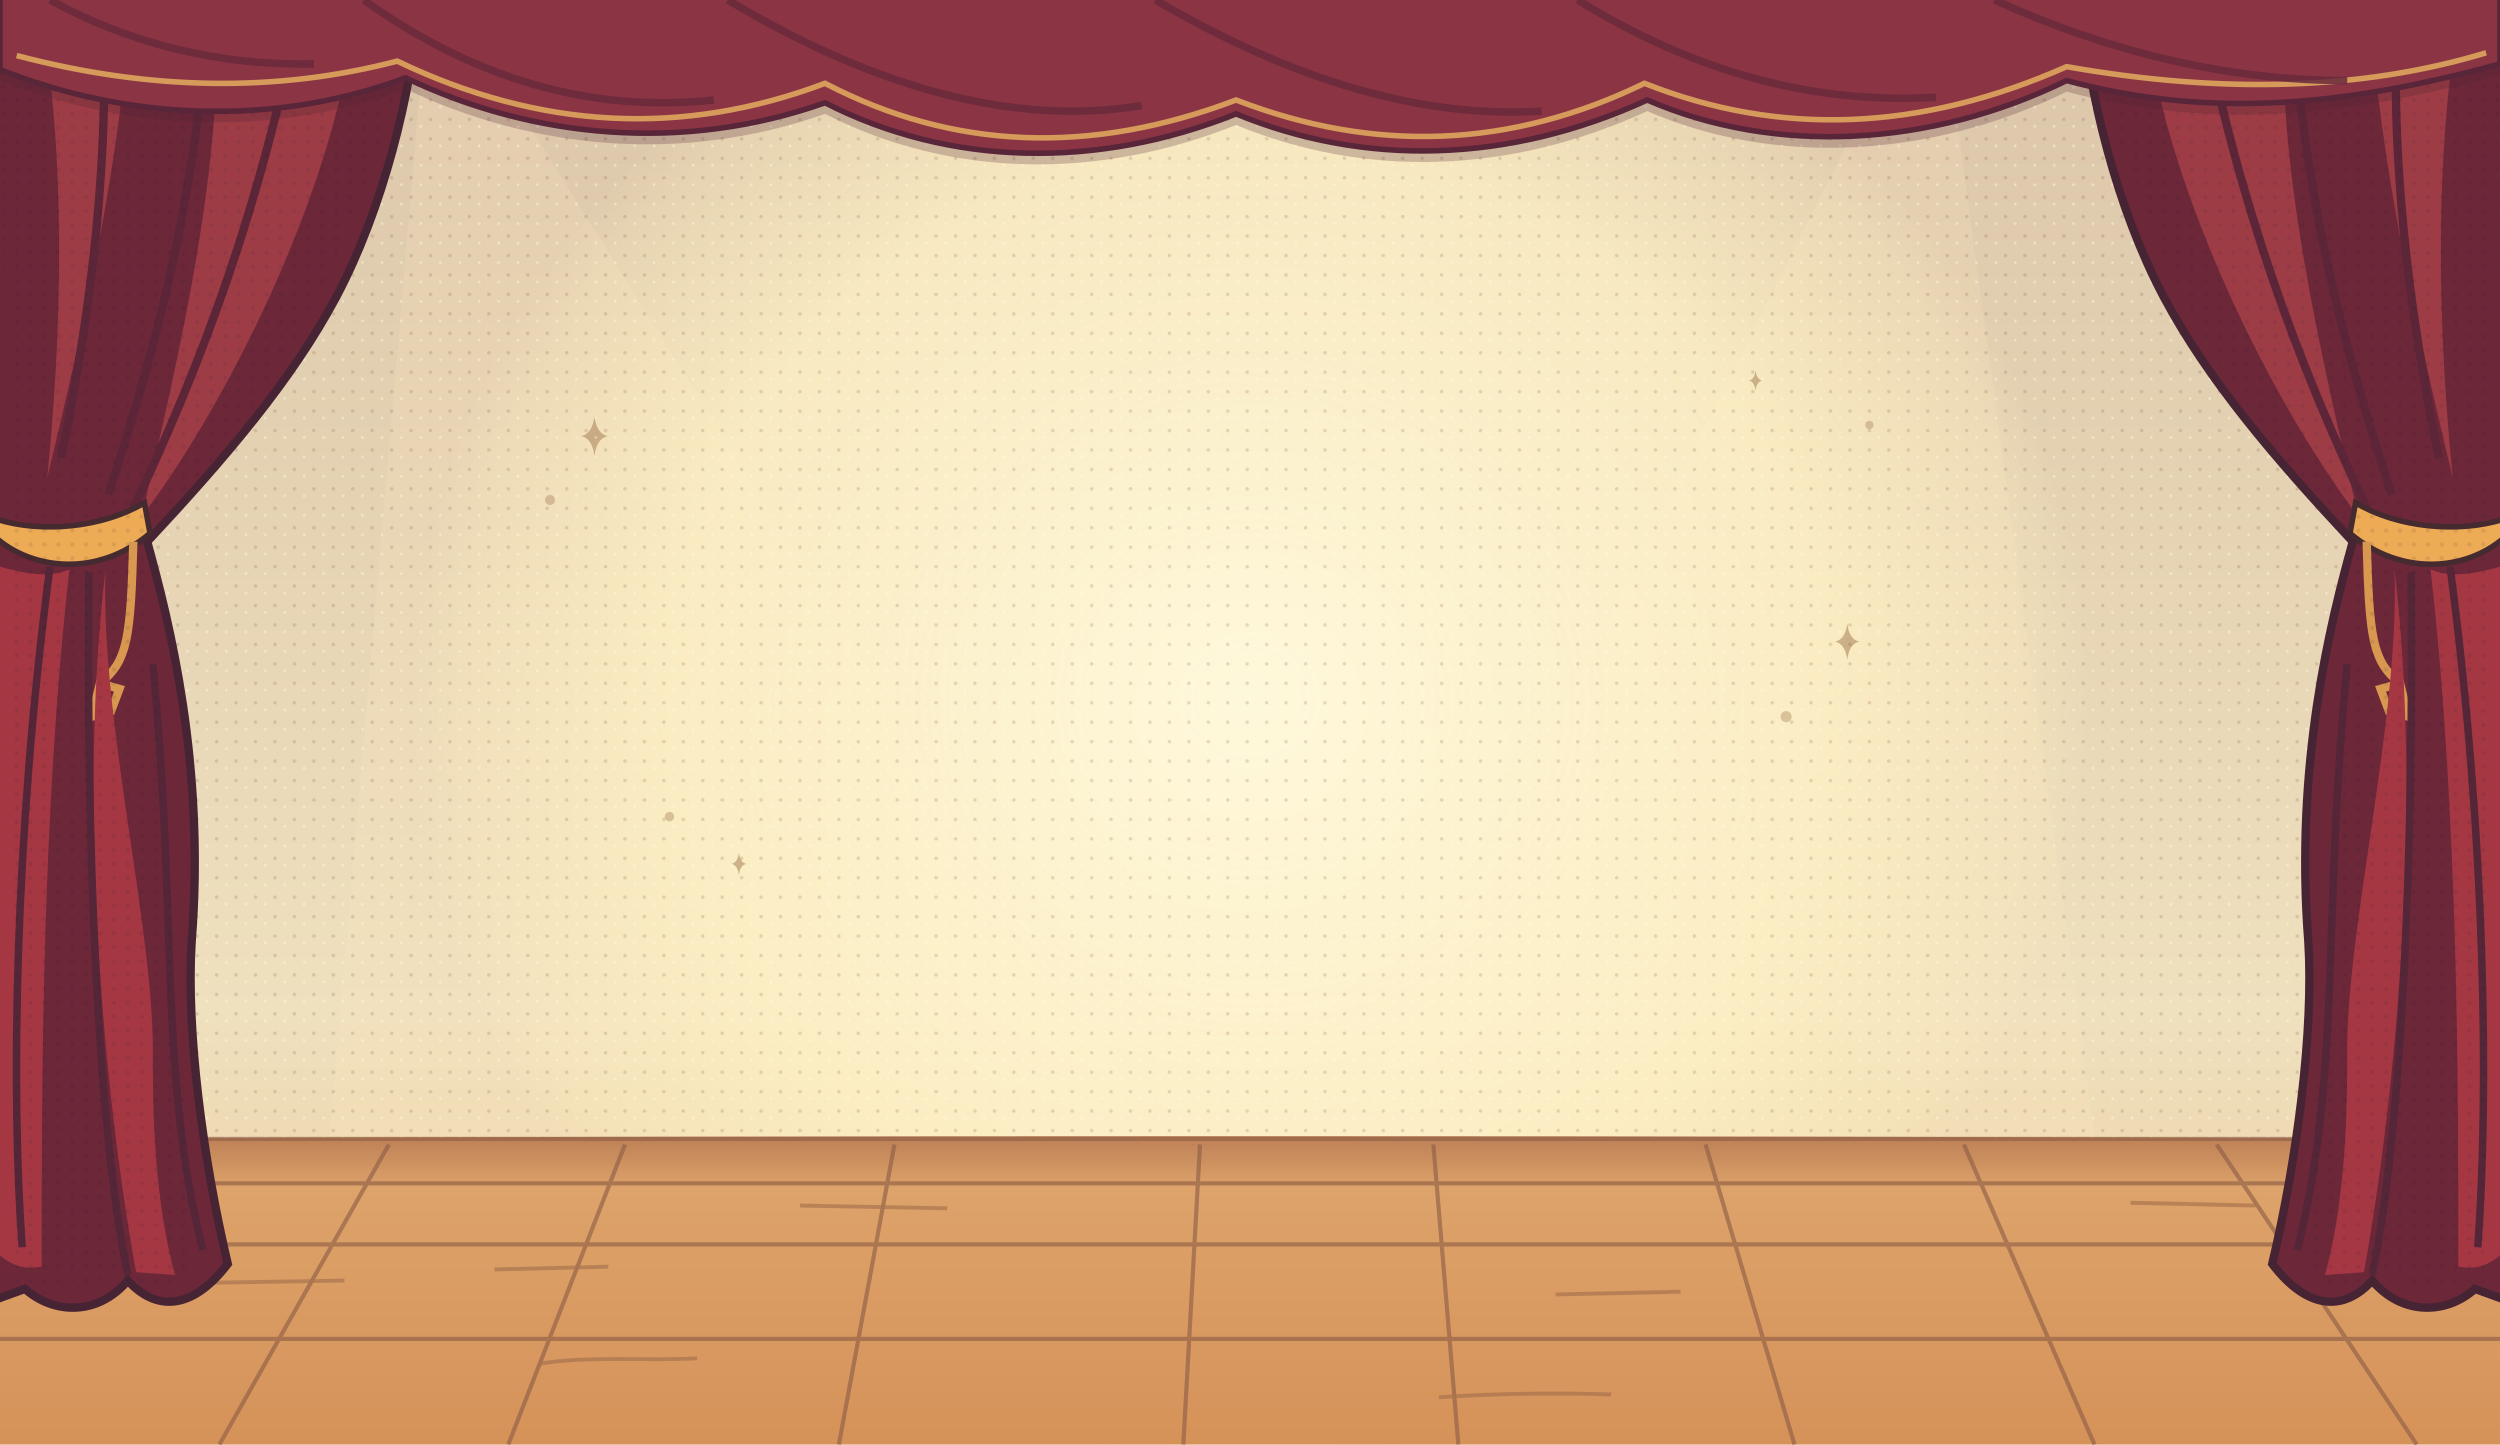
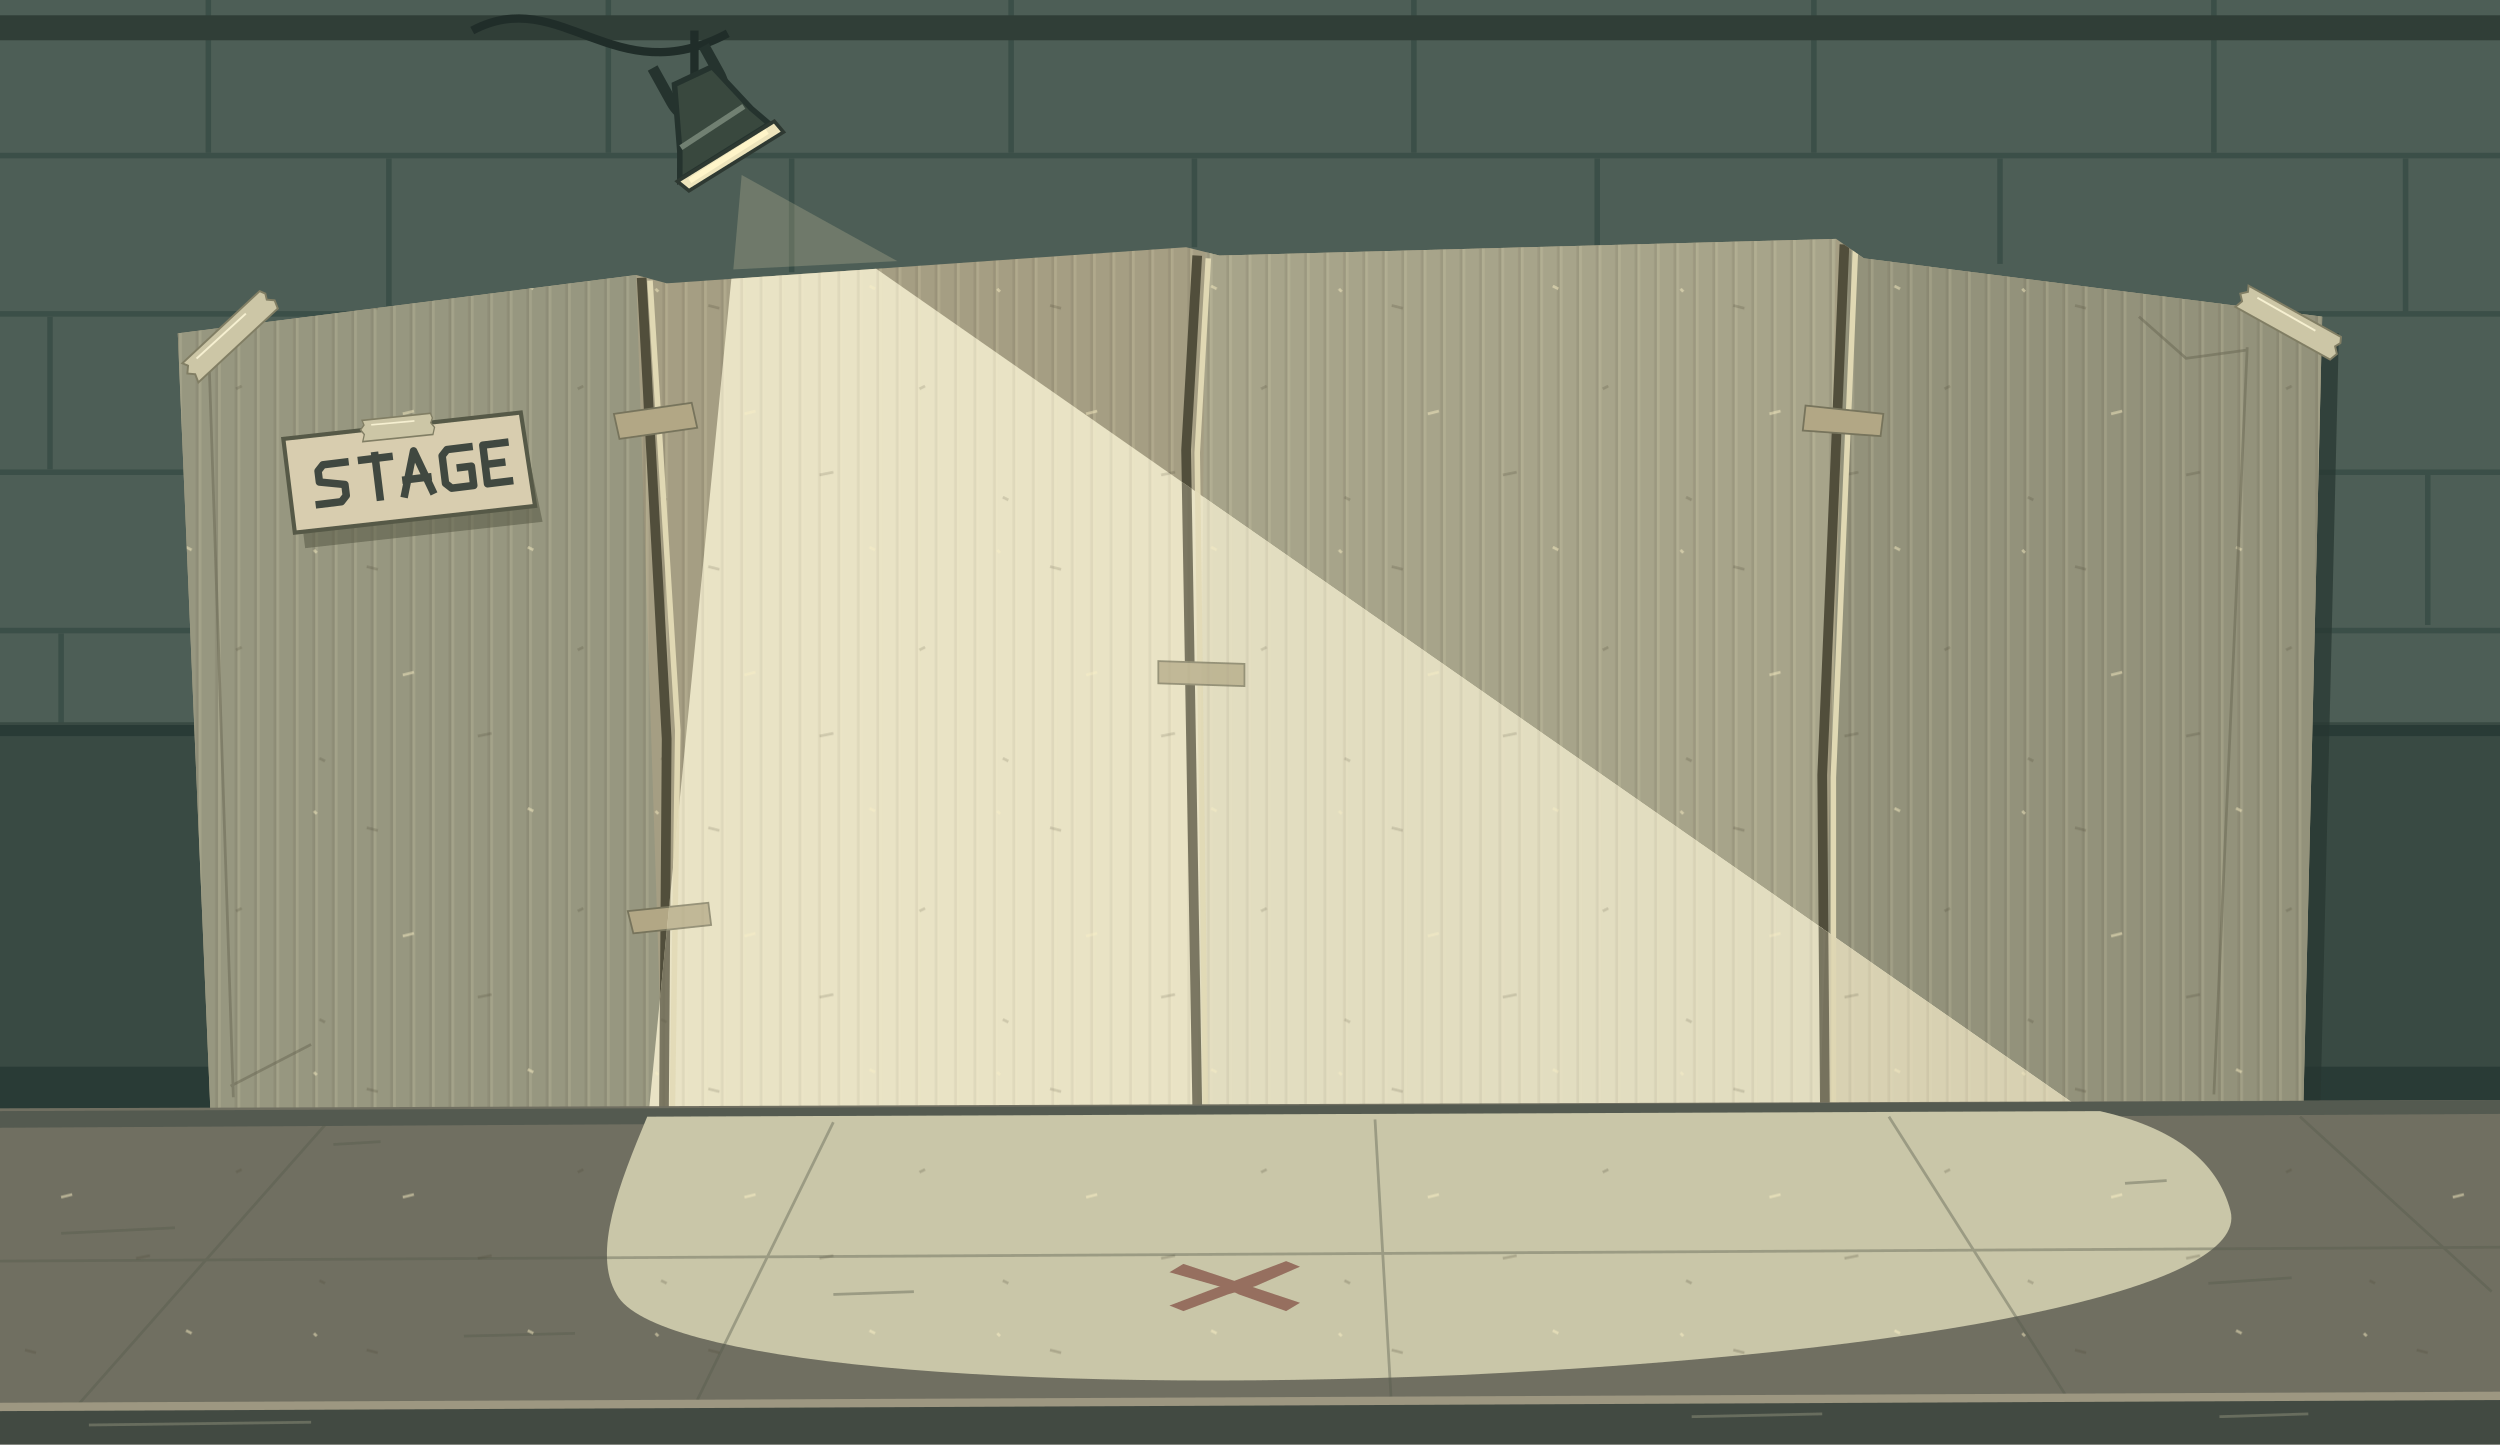
<svg xmlns="http://www.w3.org/2000/svg" viewBox="0 0 900 520" preserveAspectRatio="none">
  <defs>
-     <linearGradient id="wall" x2="0" y2="1" gradientUnits="objectBoundingBox">
-       <stop stop-color="#dbc5a9" />
-       <stop offset=".7" stop-color="#efe0be" />
-       <stop offset="1" stop-color="#ebcc98" />
-     </linearGradient>
-     <radialGradient id="spot">
-       <stop stop-color="#fff9dc" stop-opacity=".98" />
-       <stop offset=".69" stop-color="#fff2c6" stop-opacity=".76" />
-       <stop offset=".94" stop-color="#fff0c0" stop-opacity=".23" />
-       <stop offset="1" stop-color="#fff0c0" stop-opacity="0" />
-     </radialGradient>
-     <linearGradient id="floor" x2="0" y2="1" gradientUnits="objectBoundingBox">
-       <stop stop-color="#bd8056" />
-       <stop offset=".17" stop-color="#dda36a" />
-       <stop offset="1" stop-color="#d59259" />
-     </linearGradient>
-     <pattern id="paper" width="7" height="7" patternUnits="userSpaceOnUse">
-       <circle cx="1" cy="1" r=".65" fill="#693f30" opacity=".17" />
-       <circle cx="4.5" cy="3.5" r=".5" fill="#fffbe2" opacity=".45" />
+     <pattern id="flutes" width="7" height="16" patternUnits="userSpaceOnUse">
+       <path d="M1 0v16" stroke="#544d3c" opacity=".13" />
+       <path d="M2 0v16" stroke="#f7efc7" opacity=".13" />
    </pattern>
-     <pattern id="shade" width="5" height="5" patternUnits="userSpaceOnUse">
-       <circle cx="1" cy="1" r=".8" fill="#221922" opacity=".2" />
+     <pattern id="grit" width="123" height="94" patternUnits="userSpaceOnUse">
+       <path d="m9 16 4 1m72 29 2-1m-38 32 5-1m61 9 2 1" fill="none" stroke="#4a4431" opacity=".22" />
+       <path d="m67 9 2 1m-47 45 4-1m87-44 1 1" stroke="#fff4c8" opacity=".45" />
    </pattern>
-     <path id="spark" d="M0-9Q1-1 6 0Q1 1 0 9Q-1 1-6 0Q-1-1 0-9Z" />
-     <g id="drape">
-       <path d="M-2 1h153c-3 33-13 74-30 106-16 30-40 58-68 88 8 29 21 80 16 144-2 32 4 78 13 116-13 17-26 17-36 6-11 13-27 12-37 3L-2 468Z" fill="#6c2739" stroke="#472433" stroke-width="3" />
-       <path d="M3 2h125c-5 59-43 139-77 184C66 121 80 61 78 2ZM14 2h33c-4 58-17 116-30 170C24 103 22 42 14 2Z" fill="#9e3c46" />
-       <path d="M108 2c-14 72-35 128-60 181M75 2c-4 63-16 115-36 176M37 2c3 65-7 123-15 163" fill="none" stroke="#5c2538" stroke-width="3" />
-       <path d="M-1 194c13 11 36 14 55-2l-2-11c-15 9-37 11-53 6z" fill="#edab56" stroke="#452a30" stroke-width="2" />
-       <path d="M48 195c-1 35-2 43-12 51m0 0-3 12 7-2 3-8z" fill="none" stroke="#d8984f" stroke-width="3" />
-       <path d="M0 204c14 4 20 3 25 1-10 88-10 185-10 251-6 1-10 0-15-4zM38 205c-2 55 18 131 17 177 0 29 2 55 8 77l-14-1c-12-66-21-169-11-253z" fill="#a53743" />
-       <path d="M18 204c-13 98-14 191-10 245m24-243c-1 97 3 200 14 253m9-220c9 92 2 147 18 211" fill="none" stroke="#542638" stroke-width="2.7" />
-       <path d="M0 2h150q-26 120-97 190l17 261q-13 19-29 7l-35 8z" fill="url(#shade)" opacity=".5" />
+     <clipPath id="flats">
+       <path d="m64 120 165-21 11 3 187-13 12 3 222-6 10 7 165 21-7 293-753-1z" />
+     </clipPath>
+     <clipPath id="light">
+       <path d="M267 63 759 406 233 406z" />
+     </clipPath>
+     <g id="tape" fill="#ccc6a6" stroke="#817e64" stroke-width=".7">
+       <path d="m0 1 38-2 1 2-1 2 2 2-1 3-39 2 1-3-2-2 2-2z" />
+       <path d="m5 3 24-1" fill="none" stroke="#f6f0d1" />
+     </g>
+     <g id="flat-seams" fill="none">
+       <path d="m231 100 9 166-1 137m192-311-4 70 4 236m233-310-8 191 1 124" stroke="#514e3b" stroke-width="3.5" />
+       <path d="m234 101 10 162-2 140M435 93l-4 70 3 235m234-309-8 191v124" stroke="#e0d8b3" stroke-width="2" />
+       <g fill="#b2a785" stroke="#77745c" stroke-width=".65">
+         <path d="m221 149 28-4 2 9-28 4zM226 328l29-3 1 8-28 3z" />
+         <path d="m417 238 31 1v8l-31-1zM650 146l28 3-1 8-28-2z" />
+       </g>
    </g>
  </defs>
-   <path fill="url(#wall)" d="M0 0h900v520H0z" />
-   <path d="m155-12 274 440H117Zm542 0L474 431h283Z" fill="#ffeabb" opacity=".17" />
-   <ellipse cx="450" cy="252" rx="301" ry="285" fill="url(#spot)" />
-   <g fill="#a67f57" opacity=".55">
-     <use href="#spark" transform="translate(214 157) scale(.8)" />
-     <use href="#spark" transform="translate(665 231) scale(.73)" />
-     <use href="#spark" transform="translate(632 137) scale(.4)" />
-     <use href="#spark" transform="translate(266 311) scale(.45)" />
+   <path fill="#4d5e56" d="M0 0h900v415H0z" />
+   <g fill="none" stroke="#31453f" opacity=".62" stroke-width="2">
+     <path d="M0 56h900M0 113h900M0 170h900M0 227h900M0 284h900M0 341h900" />
+     <path d="M75 0v55m144-55v55m145-55v55m145-55v55m144-55v55m144-55v55M140 57v55m145-55v41m145-41v32m145-32v33m145-33v38m146-38v56M18 114v55m791-55v54m65 2v55m-852 3v55m846 1v56" />
  </g>
-   <g fill="#a67f57" opacity=".4">
-     <circle cx="198" cy="180" r="1.8" />
-     <circle cx="643" cy="258" r="2" />
-     <circle cx="241" cy="294" r="1.7" />
-     <circle cx="673" cy="153" r="1.5" />
+   <path fill="#394a43" d="M0 260h900v154H0z" />
+   <path fill="#293b36" d="M0 261h900v4H0zm0 123h900v32H0z" />
+   <g transform="translate(6 6)" fill="#273630" opacity=".72">
+     <path d="m64 120 165-21 11 3 187-13 12 3 222-6 10 7 165 21-7 293-753-1z" />
  </g>
-   <path fill="url(#paper)" d="M0 0h900v445H0z" />
-   <path fill="url(#floor)" d="M0 410q448-2 900 0v110H0z" />
-   <g fill="none" stroke="#8e5d45" stroke-width="1.5" opacity=".63">
-     <path d="M0 410h900M0 426h900M0 448h900M0 482h900m-853-94-90 132m183-108L79 520m146-108-42 108m139-108-20 108m130-108-6 108m90-108 9 108m89-108 32 108m61-108 47 108m44-108 72 108m58-108 86 103" />
+   <g clip-path="url(#flats)">
+     <path fill="#a59e83" d="M58 80h790v332H58z" />
+     <path fill="#979780" d="m64 120 165-21 10 306H75z" />
+     <path fill="#a7a48a" d="m434 91 227-7-6 322-224-1z" />
+     <path fill="#93927b" d="m665 90 174 24-7 292-177-1z" />
+     <path fill="url(#flutes)" d="M58 80h790v332H58z" />
+     <path fill="url(#grit)" d="M58 80h790v332H58z" />
+     <use href="#flat-seams" />
+     <g clip-path="url(#light)">
+       <path d="M58 80h790v332H58z" fill="#e9e3c5" />
+       <path d="m434 91 227-7-6 322-224-1z" fill="#e2ddc0" />
+       <path d="m665 90 174 24-7 292-177-1z" fill="#d8d1b2" />
+       <path fill="url(#flutes)" opacity=".54" d="M58 80h790v332H58z" />
+       <path fill="url(#grit)" opacity=".74" d="M58 80h790v332H58z" />
+       <use href="#flat-seams" opacity=".72" />
+     </g>
+     <path d="m75 122 9 273m-1-4 29-15m697-251-12 269m-27-280 17 15 22-3" stroke="#6b6955" fill="none" opacity=".54" />
  </g>
-   <g fill="none" stroke="#aa744e" stroke-width="1.4" opacity=".7">
-     <path d="m62 462 62-1m70 30c17-3 40-1 57-2m37-55 53 1m219 31 45-1m162-32 45 1M518 503q31-2 62-1m-402-45 41-1" />
+   <use href="#tape" transform="translate(65 130) rotate(-40)" />
+   <use href="#tape" transform="translate(810 102) rotate(32)" />
+   <g transform="translate(102 158) rotate(-7)">
+     <path d="m3 5 83 1 3 35-86-1z" fill="#555743" opacity=".55" />
+     <path d="m0 0 86 1 1 34-87-1z" fill="#d8cdaf" stroke="#565947" stroke-width="1.5" />
+     <g fill="none" stroke="#404840" stroke-width="2.7" stroke-linecap="square" stroke-linejoin="round">
+       <path d="M21 11h-8l-2 2v4l9 2v4l-2 2h-8m17-14h10m-5-1v15m9 0 5-15 5 15m-9-5h8m16-9h-8l-2 2v10l2 2h8v-7h-4m17-7h-8v14h8m-8-7h6" />
+     </g>
+     <use href="#tape" transform="translate(29 -4) rotate(5) scale(.65 .85)" />
  </g>
-   <use href="#drape" />
-   <use href="#drape" transform="translate(900) scale(-1 1)" />
-   <path d="M0-8h900v31c-55 15-104 20-156 6-49 24-105 27-151 7-50 23-102 24-148 5-50 20-103 19-148-4-51 18-105 13-151-9C98 46 45 43 0 25Z" fill="#512532" opacity=".25" transform="translate(0 4)" />
-   <path d="M0-8h900v31c-55 15-104 20-156 6-49 24-105 27-151 7-50 23-102 24-148 5-50 20-103 19-148-4-51 18-105 13-151-9C98 46 45 43 0 25Z" fill="#8b3444" stroke="#592539" stroke-width="2" />
-   <path d="M6 20q72 19 137 2 77 37 154 8 69 36 148 6 75 29 147-6 73 29 152-6 85 15 151-5" fill="none" stroke="#d69a5b" stroke-width="2" />
-   <g fill="none" stroke="#69293b" stroke-width="2.7" opacity=".85">
-     <path d="M18 0q44 24 95 23M131 0q60 43 126 36M262 0q82 49 149 38M416 0q75 44 139 40M568 0q63 39 129 35M718 0q64 29 127 29" />
+   <path fill="#706f61" d="m0 399 900-3v124H0z" />
+   <path fill="#545a50" d="m0 400 900-4v5L0 406z" />
+   <path fill="#c9c6a8" d="m233 402 523-2q40 9 47 36c7 28-108 51-277 59-165 7-291-5-304-29-9-15 1-40 11-64z" />
+   <g fill="none" stroke="#55594b" opacity=".4">
+     <path d="m117 405-90 102m273-103-49 100m244-101 6 104m179-105 66 104m82-104 69 63M0 454l900-5" />
+     <path d="m22 444 41-2m732 20 30-2m-658 21 40-1m-87-68 17-1m628 15 15-1m-480 41 29-1" />
+   </g>
+   <path d="M0 405h900v115H0z" fill="url(#grit)" />
+   <g fill="#86564a" opacity=".77">
+     <path d="m421 458 5-3 42 14-5 3-17-6-4-2z" />
+     <path d="m426 472-5-2 42-16 5 2-16 7-10 3z" />
+   </g>
+   <path fill="#424a42" d="m0 507 900-4v17H0z" />
+   <path fill="#9d9781" d="m0 505 900-4v3L0 508z" />
+   <path d="m32 513 80-1m497-2 47-1m143 1 32-1" fill="none" stroke="#686d5e" />
+   <path d="M0 10h900" stroke="#303e37" stroke-width="9" />
+   <path d="M262 12c-41 22-60-18-92-1m80 0v17" fill="none" stroke="#202d29" stroke-width="3" />
+   <path d="m267 63-3 34 59-3z" fill="#ffefbf" opacity=".19" />
+   <g transform="translate(250 31) rotate(-29)">
+     <path d="M-10-13v14q0 10 10 9 10 0 10-10v-11" fill="none" stroke="#25332e" stroke-width="4" />
+     <path d="m-6-4 15 1 5 20 3 8-38 2 5-9z" fill="#39483e" stroke="#25332e" stroke-width="2" />
+     <path d="m-15 17 27-2" stroke="#718072" stroke-width="2" />
+     <path d="m-22 27 41-2 1 5-40 2z" fill="#ede4bb" stroke="#2e3932" stroke-width="1.3" />
+     <path d="m-18 29 33-2" stroke="#fff5c9" stroke-width="2" />
  </g>
</svg>
